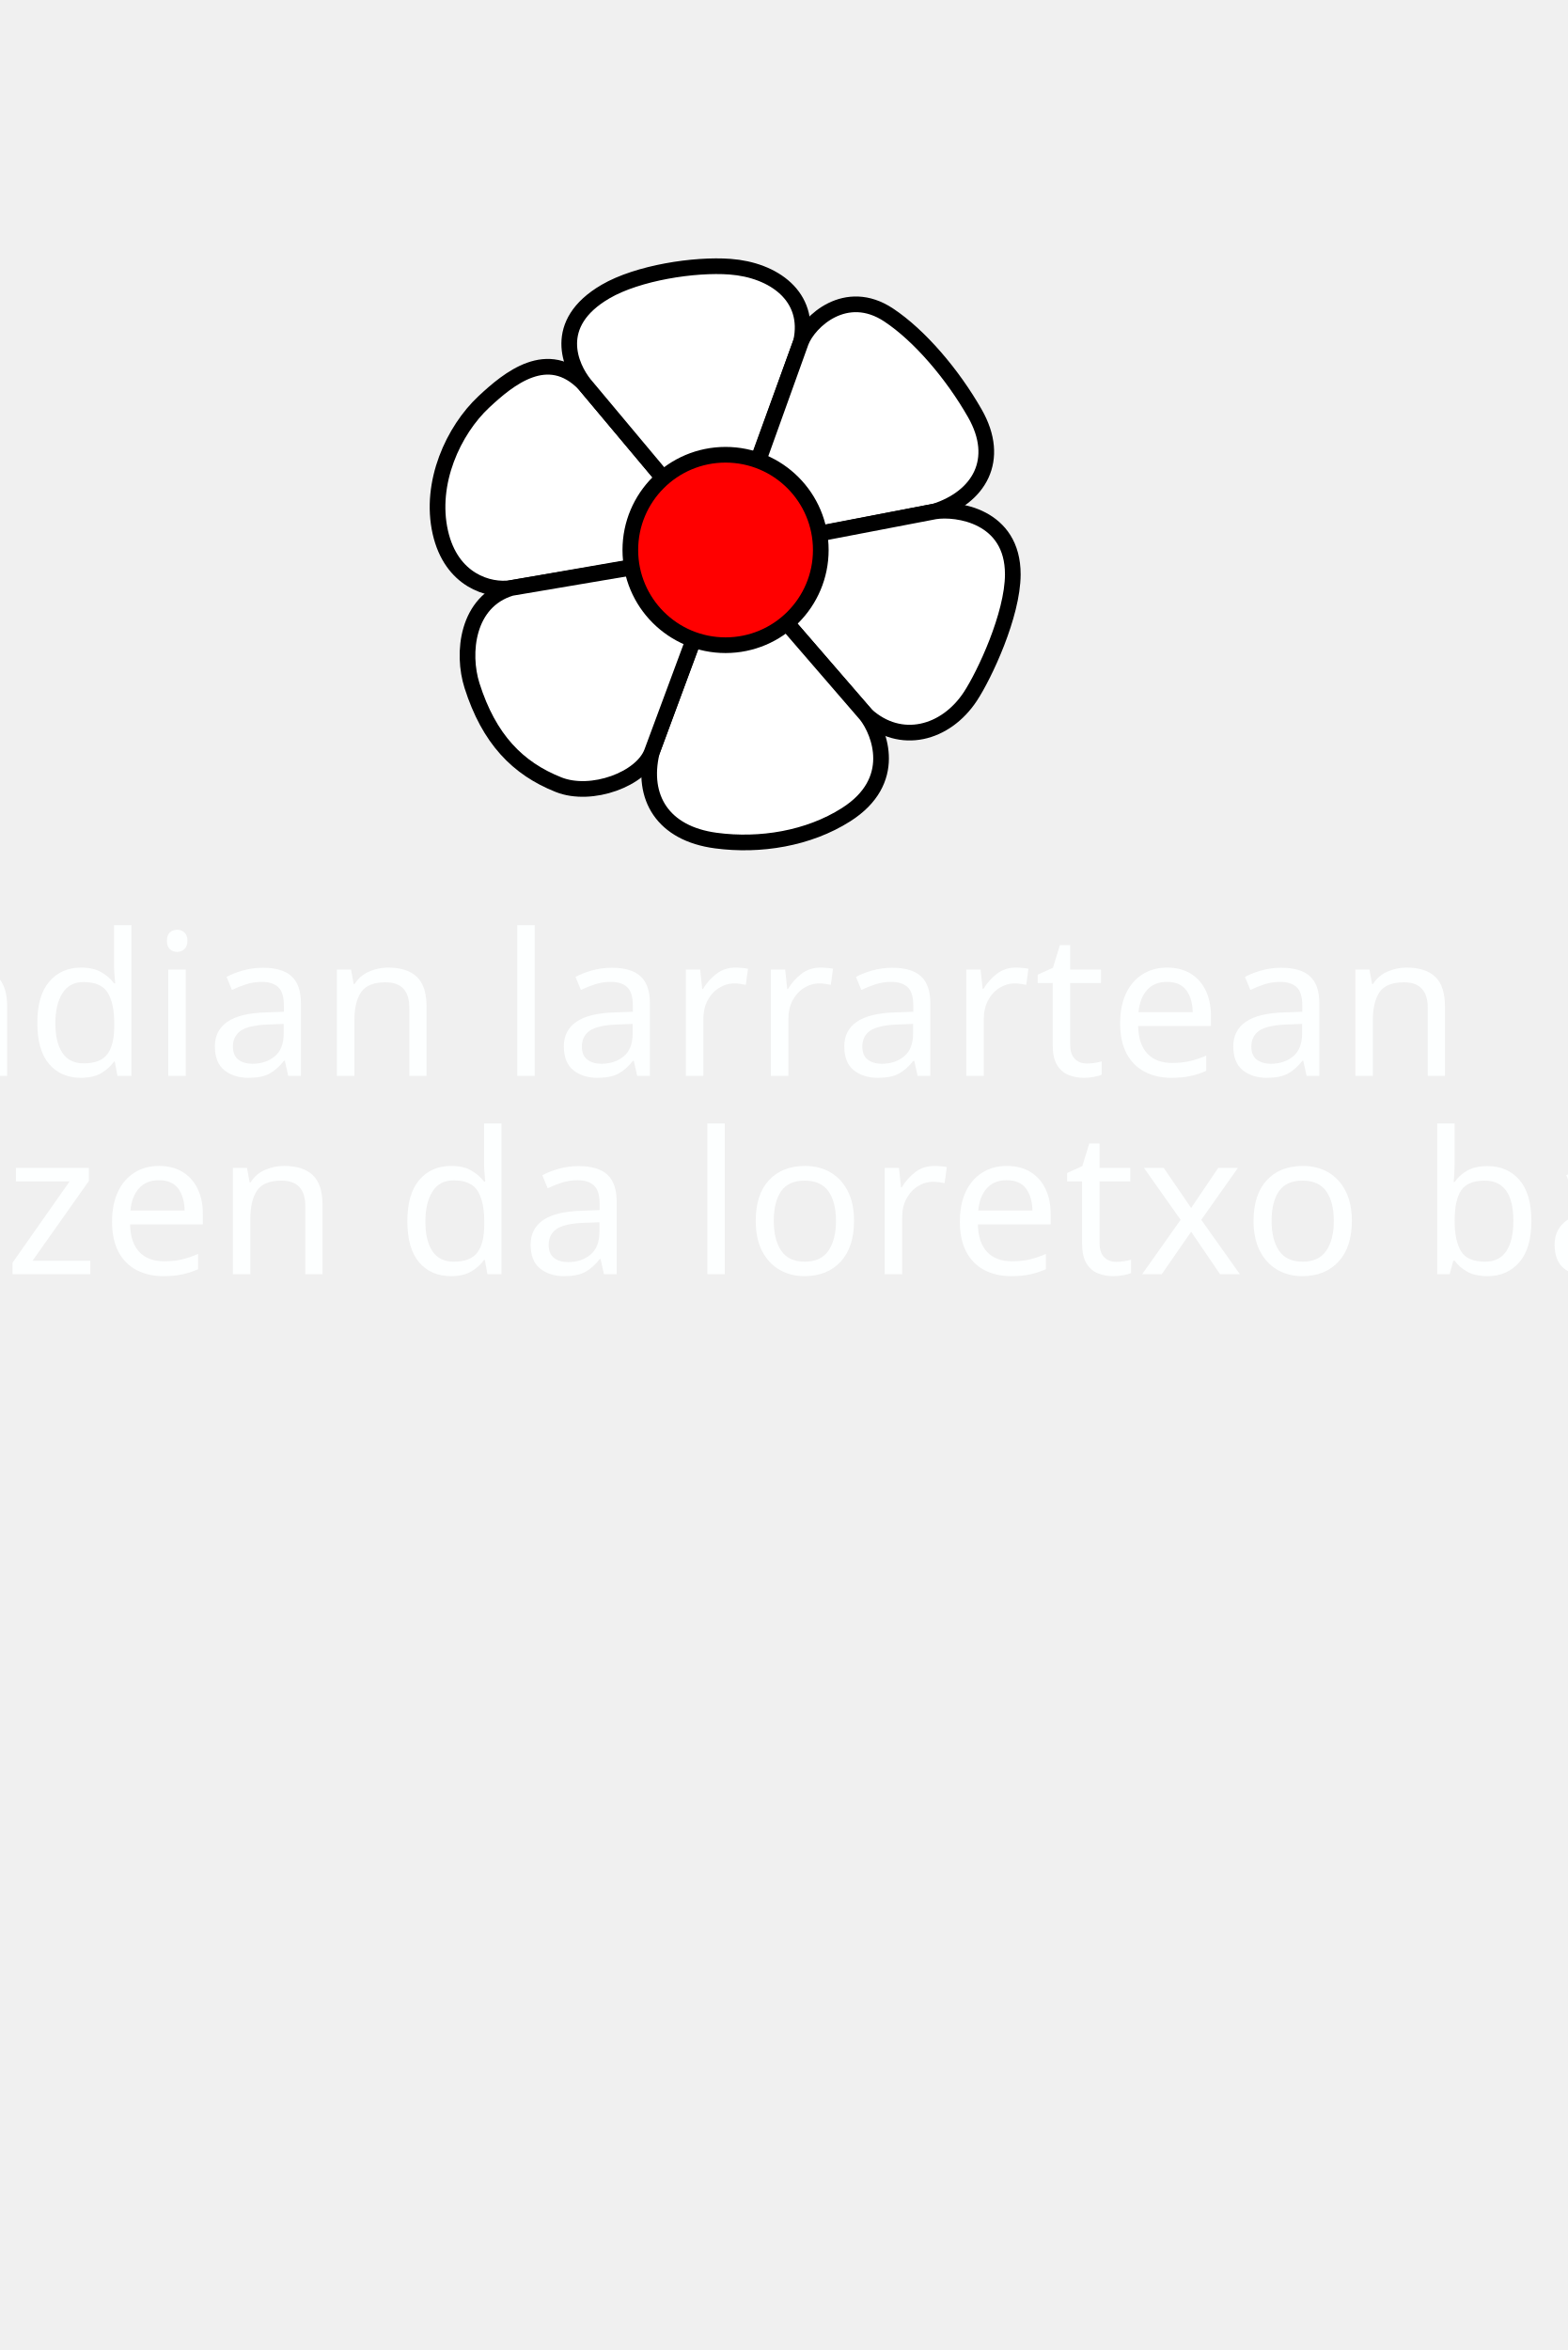
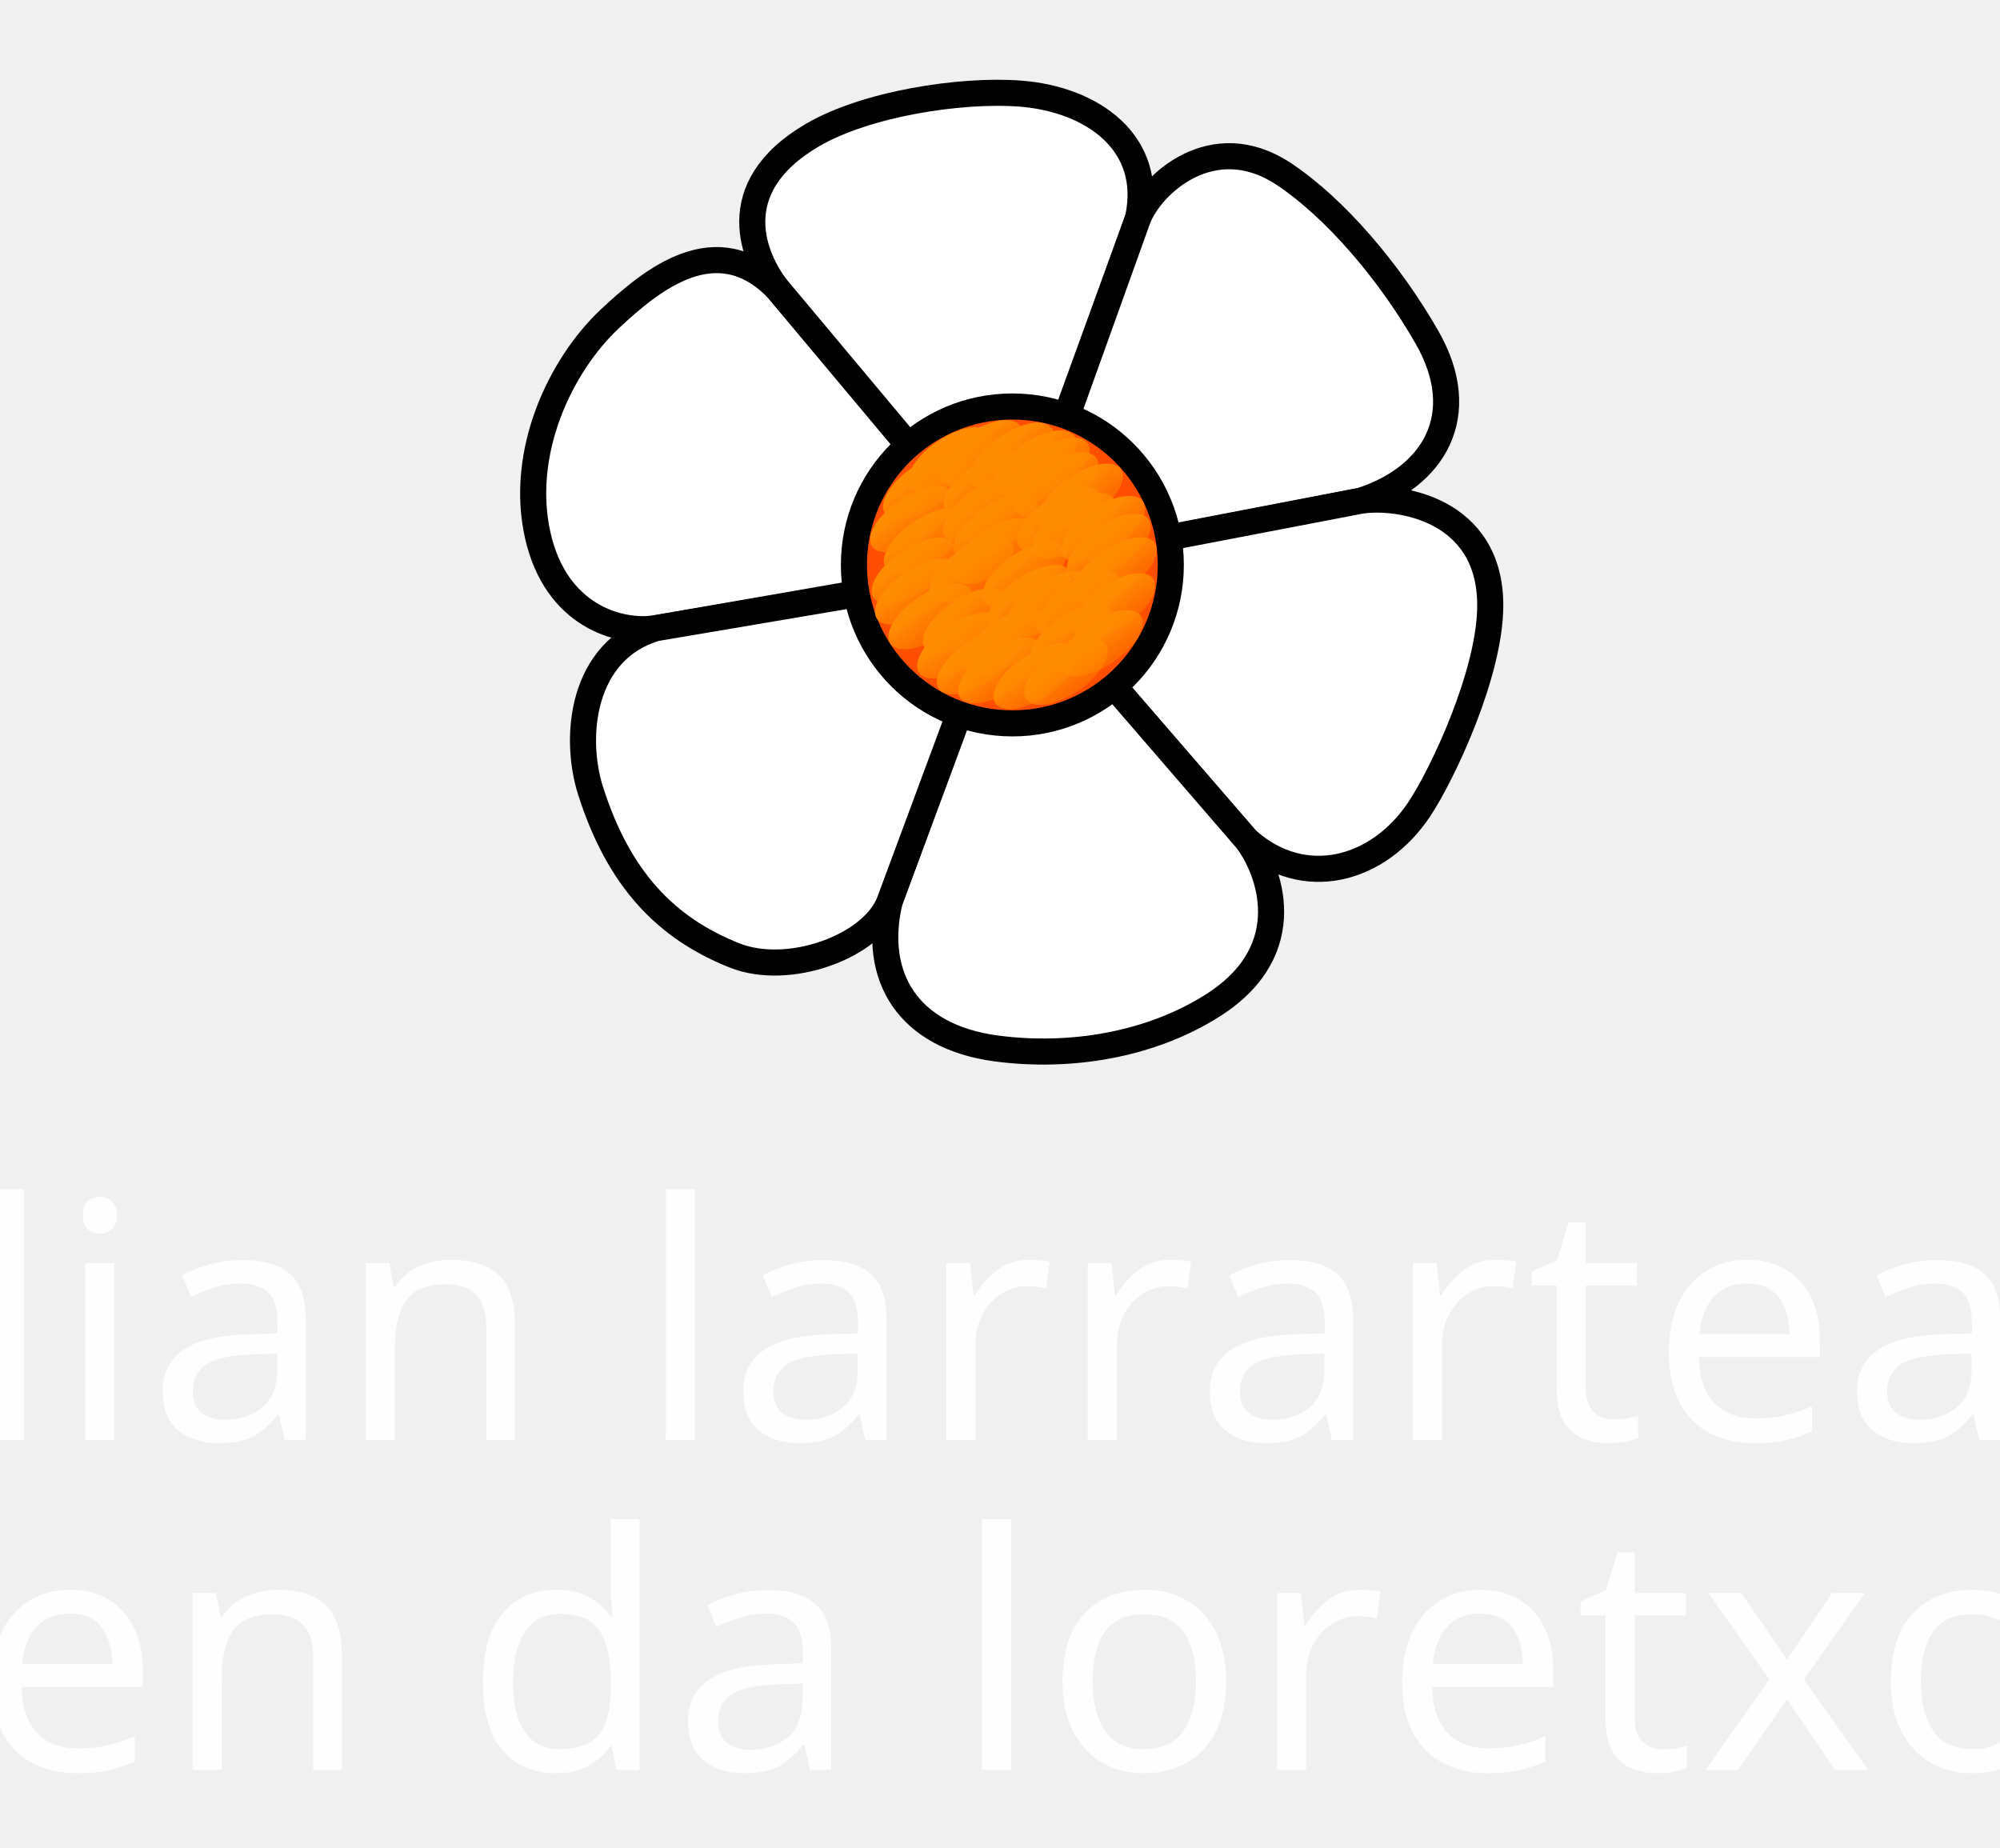
- <svg xmlns="http://www.w3.org/2000/svg" width="1134" height="1700" viewBox="0 0 300.037 449.792" version="1.1" id="svg8">
-   <defs id="defs2" />
-   <g id="layer1" transform="translate(-24.98267,247.3207)">
+ <svg xmlns="http://www.w3.org/2000/svg" xmlns:xlink="http://www.w3.org/1999/xlink" width="869.551" height="803.197" viewBox="0 0 230.069 212.513" version="1.1" id="svg8">
+   <defs id="defs2">
+     <linearGradient id="linearGradient834">
+       <stop style="stop-color:#ff8c00;stop-opacity:1;" offset="0" id="stop830" />
+       <stop style="stop-color:#ff8c00;stop-opacity:0;" offset="1" id="stop832" />
+     </linearGradient>
+     <linearGradient xlink:href="#linearGradient834" id="linearGradient836" x1="163.975" y1="-141.744" x2="163.395" y2="-151.991" gradientUnits="userSpaceOnUse" gradientTransform="matrix(0.6591784,0,0,0.6591784,-317.9701,130.7723)" />
+     <linearGradient xlink:href="#linearGradient834" id="linearGradient840" gradientUnits="userSpaceOnUse" gradientTransform="matrix(0.6591784,0,0,0.6591784,-325.4271,133.9309)" x1="163.975" y1="-141.744" x2="163.395" y2="-151.991" />
+     <linearGradient xlink:href="#linearGradient834" id="linearGradient844" gradientUnits="userSpaceOnUse" gradientTransform="matrix(0.6591784,0,0,0.6591784,-331.5955,130.3348)" x1="163.975" y1="-141.744" x2="163.395" y2="-151.991" />
+     <linearGradient xlink:href="#linearGradient834" id="linearGradient848" gradientUnits="userSpaceOnUse" gradientTransform="matrix(0.6591784,0,0,0.6591784,-314.7894,125.7963)" x1="163.975" y1="-141.744" x2="163.395" y2="-151.991" />
+     <linearGradient xlink:href="#linearGradient834" id="linearGradient852" gradientUnits="userSpaceOnUse" gradientTransform="matrix(0.6591784,0,0,0.6591784,-325.5696,126.9807)" x1="163.975" y1="-141.744" x2="163.395" y2="-151.991" />
+     <linearGradient xlink:href="#linearGradient834" id="linearGradient856" gradientUnits="userSpaceOnUse" gradientTransform="matrix(0.6591784,0,0,0.6591784,-333.9173,124.6034)" x1="163.975" y1="-141.744" x2="163.395" y2="-151.991" />
+     <linearGradient xlink:href="#linearGradient834" id="linearGradient860" gradientUnits="userSpaceOnUse" gradientTransform="matrix(0.6591784,0,0,0.6591784,-313.4112,120.3596)" x1="163.975" y1="-141.744" x2="163.395" y2="-151.991" />
+     <linearGradient xlink:href="#linearGradient834" id="linearGradient864" gradientUnits="userSpaceOnUse" gradientTransform="matrix(0.6591784,0,0,0.6591784,-323.713,122.4223)" x1="163.975" y1="-141.744" x2="163.395" y2="-151.991" />
+     <linearGradient xlink:href="#linearGradient834" id="linearGradient868" gradientUnits="userSpaceOnUse" gradientTransform="matrix(0.6591784,0,0,0.6591784,-332.9436,119.6088)" x1="163.975" y1="-141.744" x2="163.395" y2="-151.991" />
+     <linearGradient xlink:href="#linearGradient834" id="linearGradient872" gradientUnits="userSpaceOnUse" gradientTransform="matrix(0.6591784,0,0,0.6591784,-331.4719,109.4494)" x1="163.975" y1="-141.744" x2="163.395" y2="-151.991" />
+     <linearGradient xlink:href="#linearGradient834" id="linearGradient876" gradientUnits="userSpaceOnUse" gradientTransform="matrix(0.6591784,0,0,0.6591784,-322.7109,106.2845)" x1="163.975" y1="-141.744" x2="163.395" y2="-151.991" />
+     <linearGradient xlink:href="#linearGradient834" id="linearGradient880" gradientUnits="userSpaceOnUse" gradientTransform="matrix(0.6591784,0,0,0.6591784,-316.513,110.6959)" x1="163.975" y1="-141.744" x2="163.395" y2="-151.991" />
+     <linearGradient xlink:href="#linearGradient834" id="linearGradient884" gradientUnits="userSpaceOnUse" gradientTransform="matrix(0.6591784,0,0,0.6591784,-334.9069,115.3807)" x1="163.975" y1="-141.744" x2="163.395" y2="-151.991" />
+     <linearGradient xlink:href="#linearGradient834" id="linearGradient888" gradientUnits="userSpaceOnUse" gradientTransform="matrix(0.6591784,0,0,0.6591784,-324.0711,115.6649)" x1="163.975" y1="-141.744" x2="163.395" y2="-151.991" />
+     <linearGradient xlink:href="#linearGradient834" id="linearGradient892" gradientUnits="userSpaceOnUse" gradientTransform="matrix(0.6591784,0,0,0.6591784,-314.2469,115.7208)" x1="163.975" y1="-141.744" x2="163.395" y2="-151.991" />
+     <linearGradient xlink:href="#linearGradient834" id="linearGradient896" gradientUnits="userSpaceOnUse" gradientTransform="matrix(0.6591784,0,0,0.6591784,-325.3869,113.8881)" x1="163.975" y1="-141.744" x2="163.395" y2="-151.991" />
+     <linearGradient xlink:href="#linearGradient834" id="linearGradient900" gradientUnits="userSpaceOnUse" gradientTransform="matrix(0.6591784,0,0,0.6591784,-331.9341,121.2203)" x1="163.975" y1="-141.744" x2="163.395" y2="-151.991" />
+     <linearGradient xlink:href="#linearGradient834" id="linearGradient904" gradientUnits="userSpaceOnUse" gradientTransform="matrix(0.6591784,0,0,0.6591784,-320.3543,122.1492)" x1="163.975" y1="-141.744" x2="163.395" y2="-151.991" />
+     <linearGradient xlink:href="#linearGradient834" id="linearGradient908" gradientUnits="userSpaceOnUse" gradientTransform="matrix(0.6591784,0,0,0.6591784,-327.2293,129.3602)" x1="163.975" y1="-141.744" x2="163.395" y2="-151.991" />
+     <linearGradient xlink:href="#linearGradient834" id="linearGradient912" gradientUnits="userSpaceOnUse" gradientTransform="matrix(0.6591784,0,0,0.6591784,-325.4756,109.2087)" x1="163.975" y1="-141.744" x2="163.395" y2="-151.991" />
+     <linearGradient xlink:href="#linearGradient834" id="linearGradient916" gradientUnits="userSpaceOnUse" gradientTransform="matrix(0.6591784,0,0,0.6591784,-316.3782,117.68)" x1="163.975" y1="-141.744" x2="163.395" y2="-151.991" />
+     <linearGradient xlink:href="#linearGradient834" id="linearGradient920" gradientUnits="userSpaceOnUse" gradientTransform="matrix(0.6591784,0,0,0.6591784,-333.9552,112.7578)" x1="163.975" y1="-141.744" x2="163.395" y2="-151.991" />
+     <linearGradient xlink:href="#linearGradient834" id="linearGradient924" gradientUnits="userSpaceOnUse" gradientTransform="matrix(0.6591784,0,0,0.6591784,-335.5158,121.956)" x1="163.975" y1="-141.744" x2="163.395" y2="-151.991" />
+     <linearGradient xlink:href="#linearGradient834" id="linearGradient928" gradientUnits="userSpaceOnUse" gradientTransform="matrix(0.6591784,0,0,0.6591784,-333.2573,128.1173)" x1="163.975" y1="-141.744" x2="163.395" y2="-151.991" />
+     <linearGradient xlink:href="#linearGradient834" id="linearGradient932" gradientUnits="userSpaceOnUse" gradientTransform="matrix(0.6591784,0,0,0.6591784,-319.5124,107.8414)" x1="163.975" y1="-141.744" x2="163.395" y2="-151.991" />
+     <linearGradient xlink:href="#linearGradient834" id="linearGradient936" gradientUnits="userSpaceOnUse" gradientTransform="matrix(0.6591784,0,0,0.6591784,-317.879,127.8427)" x1="163.975" y1="-141.744" x2="163.395" y2="-151.991" />
+     <linearGradient xlink:href="#linearGradient834" id="linearGradient940" gradientUnits="userSpaceOnUse" gradientTransform="matrix(0.6591784,0,0,0.6591784,-325.042,118.2132)" x1="163.975" y1="-141.744" x2="163.395" y2="-151.991" />
+     <linearGradient xlink:href="#linearGradient834" id="linearGradient944" gradientUnits="userSpaceOnUse" gradientTransform="matrix(0.6591784,0,0,0.6591784,-325.4366,124.6314)" x1="163.975" y1="-141.744" x2="163.395" y2="-151.991" />
+     <linearGradient xlink:href="#linearGradient834" id="linearGradient948" gradientUnits="userSpaceOnUse" gradientTransform="matrix(0.6591784,0,0,0.6591784,-327.8929,106.7367)" x1="163.975" y1="-141.744" x2="163.395" y2="-151.991" />
+     <linearGradient xlink:href="#linearGradient834" id="linearGradient952" gradientUnits="userSpaceOnUse" gradientTransform="matrix(0.6591784,0,0,0.6591784,-318.9594,113.0432)" x1="163.975" y1="-141.744" x2="163.395" y2="-151.991" />
+     <linearGradient xlink:href="#linearGradient834" id="linearGradient956" gradientUnits="userSpaceOnUse" gradientTransform="matrix(0.6591784,0,0,0.6591784,-335.5122,117.4423)" x1="163.975" y1="-141.744" x2="163.395" y2="-151.991" />
+     <linearGradient xlink:href="#linearGradient834" id="linearGradient960" gradientUnits="userSpaceOnUse" gradientTransform="matrix(0.6591784,0,0,0.6591784,-313.7408,123.5868)" x1="163.975" y1="-141.744" x2="163.395" y2="-151.991" />
+     <linearGradient xlink:href="#linearGradient834" id="linearGradient964" gradientUnits="userSpaceOnUse" gradientTransform="matrix(0.6591784,0,0,0.6591784,-321.3464,133.07)" x1="163.975" y1="-141.744" x2="163.395" y2="-151.991" />
+     <linearGradient xlink:href="#linearGradient834" id="linearGradient968" gradientUnits="userSpaceOnUse" gradientTransform="matrix(0.6591784,0,0,0.6591784,-334.0392,126.5569)" x1="163.975" y1="-141.744" x2="163.395" y2="-151.991" />
+     <linearGradient xlink:href="#linearGradient834" id="linearGradient972" gradientUnits="userSpaceOnUse" gradientTransform="matrix(0.6591784,0,0,0.6591784,-315.079,112.9221)" x1="163.975" y1="-141.744" x2="163.395" y2="-151.991" />
+     <linearGradient xlink:href="#linearGradient834" id="linearGradient976" gradientUnits="userSpaceOnUse" gradientTransform="matrix(0.6591784,0,0,0.6591784,-328.3266,111.8804)" x1="163.975" y1="-141.744" x2="163.395" y2="-151.991" />
+     <linearGradient xlink:href="#linearGradient834" id="linearGradient980" gradientUnits="userSpaceOnUse" gradientTransform="matrix(0.6591784,0,0,0.6591784,-328.747,132.6345)" x1="163.975" y1="-141.744" x2="163.395" y2="-151.991" />
+   </defs>
+   <g id="layer1" transform="translate(-47.39174,207.0407)">
    <rect style="opacity:1;fill:#800000;fill-opacity:0;stroke:none;stroke-width:3.054;stroke-linecap:round;stroke-linejoin:round;stroke-miterlimit:4;stroke-dasharray:none;stroke-dashoffset:0;stroke-opacity:1" id="rect516" width="230.069" height="212.513" x="47.392" y="-207.041" />
-     <g id="g896" transform="translate(-6.35)">
-       <path style="fill:#ffffff;fill-opacity:1;stroke:#010000;stroke-width:3;stroke-linecap:round;stroke-linejoin:round;stroke-miterlimit:4;stroke-dasharray:none;stroke-opacity:1" d="m 170.02,-141.888 -26.818,-31.897 c -7.008,-7.263 -14.52,-1.052 -19.258,3.376 -5.827,5.446 -10.48,15.487 -8.338,24.971 2.091,9.254 9.371,11.306 13.546,10.665 z" id="path844" />
-       <path id="path858" d="m 170.034,-141.721 14.603,-40.16 c 1.915,-8.679 -5.208,-13.775 -13.588,-14.396 -6.811,-0.505 -17.643,1.161 -23.818,4.76 -10.523,6.132 -6.676,14.44 -4.029,17.732 z" style="fill:#ffffff;fill-opacity:1;stroke:#000000;stroke-width:3;stroke-linecap:round;stroke-linejoin:round;stroke-miterlimit:4;stroke-dasharray:none;stroke-opacity:1" />
-       <g transform="rotate(119.6743,168.7112,-140.952)" id="g868">
-         <path style="fill:#ffffff;fill-opacity:1;stroke:#000000;stroke-width:3;stroke-linecap:round;stroke-linejoin:round;stroke-miterlimit:4;stroke-dasharray:none;stroke-opacity:1" d="m 167.374,-141.888 -26.601,-30.964 c -6.551,-6.006 -14.882,-6.165 -20.095,2.636 -4.417,7.458 -7.72,16.604 -8.193,23.67 -0.653,9.761 8.606,12.66 12.781,12.019 z" id="path864" />
-         <path id="path866" d="m 167.388,-141.721 13.738,-38.995 c 1.915,-8.679 -4.424,-15.007 -12.914,-15.566 -4.911,-0.323 -17.585,0.674 -24.334,4.496 -9.8,5.549 -5.753,15.642 -3.107,18.934 z" style="fill:#ffffff;fill-opacity:1;stroke:#000000;stroke-width:3;stroke-linecap:round;stroke-linejoin:round;stroke-miterlimit:4;stroke-dasharray:none;stroke-opacity:1" />
-       </g>
-       <path style="fill:#ffffff;fill-opacity:1;stroke:#000000;stroke-width:3;stroke-linecap:round;stroke-linejoin:round;stroke-miterlimit:4;stroke-dasharray:none;stroke-opacity:1" d="m 170.186,-141.65 -14.1,38.287 c -2.044,8.649 2.071,15.579 12.269,16.931 8.478,1.124 17.714,-0.387 24.905,-4.954 10.13,-6.434 6.451,-15.761 3.854,-19.092 z" id="path870" />
-       <path id="path872" d="m 170.325,-141.744 -41.173,6.971 c -8.51,2.564 -9.443,12.503 -7.479,18.684 3.248,10.22 8.717,15.843 16.576,18.96 6.274,2.489 15.912,-1.06 17.837,-6.234 z" style="fill:#ffffff;fill-opacity:1;stroke:#000000;stroke-width:3;stroke-linecap:round;stroke-linejoin:round;stroke-miterlimit:4;stroke-dasharray:none;stroke-opacity:1" />
-       <circle r="18.226" cy="-142.054" cx="170.198" id="path878" style="opacity:1;fill:#ff0000;fill-opacity:1;stroke:#000000;stroke-width:3;stroke-linecap:round;stroke-linejoin:round;stroke-miterlimit:4;stroke-dasharray:none;stroke-dashoffset:0;stroke-opacity:1;paint-order:normal" />
-     </g>
    <text xml:space="preserve" style="font-style:normal;font-variant:normal;font-weight:normal;font-stretch:normal;font-size:37.96px;line-height:1;font-family:Journal;-inkscape-font-specification:Journal;text-align:center;letter-spacing:0.593px;word-spacing:0px;text-anchor:middle;fill:#fdffff;fill-opacity:1;stroke:none;stroke-width:0.593" x="162.812" y="-41.401" id="text884">
      <tspan id="tspan882" x="163.109" y="-41.401" style="font-style:normal;font-variant:normal;font-weight:normal;font-stretch:normal;font-family:Journal;-inkscape-font-specification:Journal;letter-spacing:0.593px;fill:#fdffff;fill-opacity:1;stroke-width:0.593">Mendian larrartean</tspan>
      <tspan x="163.109" y="-3.441" style="font-style:normal;font-variant:normal;font-weight:normal;font-stretch:normal;font-family:Journal;-inkscape-font-specification:Journal;letter-spacing:0.593px;fill:#fdffff;fill-opacity:1;stroke-width:0.593" id="tspan886">aurkitzen da loretxo bat</tspan>
    </text>
+     <g id="g970">
+       <g id="g921">
+         <path id="path844" d="m 163.67,-141.888 -26.818,-31.897 c -7.008,-7.263 -14.52,-1.052 -19.258,3.376 -5.827,5.446 -10.48,15.487 -8.338,24.971 2.091,9.254 9.371,11.306 13.546,10.665 z" style="fill:#ffffff;fill-opacity:1;stroke:#010000;stroke-width:3;stroke-linecap:round;stroke-linejoin:round;stroke-miterlimit:4;stroke-dasharray:none;stroke-opacity:1" />
+         <path style="fill:#ffffff;fill-opacity:1;stroke:#000000;stroke-width:3;stroke-linecap:round;stroke-linejoin:round;stroke-miterlimit:4;stroke-dasharray:none;stroke-opacity:1" d="m 163.684,-141.721 14.603,-40.16 c 1.915,-8.679 -5.208,-13.775 -13.588,-14.396 -6.811,-0.505 -17.643,1.161 -23.818,4.76 -10.523,6.132 -6.676,14.44 -4.029,17.732 z" id="path858" />
+         <g id="g868" transform="rotate(119.6743,165.5362,-142.7971)">
+           <path id="path864" d="m 167.374,-141.888 -26.601,-30.964 c -6.551,-6.006 -14.882,-6.165 -20.095,2.636 -4.417,7.458 -7.72,16.604 -8.193,23.67 -0.653,9.761 8.606,12.66 12.781,12.019 z" style="fill:#ffffff;fill-opacity:1;stroke:#000000;stroke-width:3;stroke-linecap:round;stroke-linejoin:round;stroke-miterlimit:4;stroke-dasharray:none;stroke-opacity:1" />
+           <path style="fill:#ffffff;fill-opacity:1;stroke:#000000;stroke-width:3;stroke-linecap:round;stroke-linejoin:round;stroke-miterlimit:4;stroke-dasharray:none;stroke-opacity:1" d="m 167.388,-141.721 13.738,-38.995 c 1.915,-8.679 -4.424,-15.007 -12.914,-15.566 -4.911,-0.323 -17.585,0.674 -24.334,4.496 -9.8,5.549 -5.753,15.642 -3.107,18.934 z" id="path866" />
+         </g>
+         <path id="path870" d="m 163.836,-141.65 -14.1,38.287 c -2.044,8.649 2.071,15.579 12.269,16.931 8.478,1.124 17.714,-0.387 24.905,-4.954 10.13,-6.434 6.451,-15.761 3.854,-19.092 z" style="fill:#ffffff;fill-opacity:1;stroke:#000000;stroke-width:3;stroke-linecap:round;stroke-linejoin:round;stroke-miterlimit:4;stroke-dasharray:none;stroke-opacity:1" />
+         <path style="fill:#ffffff;fill-opacity:1;stroke:#000000;stroke-width:3;stroke-linecap:round;stroke-linejoin:round;stroke-miterlimit:4;stroke-dasharray:none;stroke-opacity:1" d="m 163.975,-141.744 -41.173,6.971 c -8.51,2.564 -9.443,12.503 -7.479,18.684 3.248,10.22 8.717,15.843 16.576,18.96 6.274,2.489 15.912,-1.06 17.837,-6.234 z" id="path872" />
+         <circle style="opacity:1;fill:#ff4e00;fill-opacity:1;stroke:#000000;stroke-width:3;stroke-linecap:round;stroke-linejoin:round;stroke-miterlimit:4;stroke-dasharray:none;stroke-dashoffset:0;stroke-opacity:1;paint-order:normal" id="path878" cx="163.848" cy="-142.054" r="18.226" />
+       </g>
+       <g id="g1019">
+         <ellipse style="opacity:1;fill:url(#linearGradient836);fill-opacity:1;stroke:none;stroke-width:0.659;stroke-linecap:round;stroke-linejoin:round;stroke-miterlimit:4;stroke-dasharray:none;stroke-dashoffset:0;stroke-opacity:1;paint-order:normal" id="path828" cx="-208.842" cy="35.753" rx="5.557" ry="2.585" transform="rotate(145.6686)" />
+         <ellipse transform="rotate(145.6686)" ry="2.585" rx="5.557" cy="38.911" cx="-216.299" id="ellipse838" style="opacity:1;fill:url(#linearGradient840);fill-opacity:1;stroke:none;stroke-width:0.659;stroke-linecap:round;stroke-linejoin:round;stroke-miterlimit:4;stroke-dasharray:none;stroke-dashoffset:0;stroke-opacity:1;paint-order:normal" />
+         <ellipse style="opacity:1;fill:url(#linearGradient844);fill-opacity:1;stroke:none;stroke-width:0.659;stroke-linecap:round;stroke-linejoin:round;stroke-miterlimit:4;stroke-dasharray:none;stroke-dashoffset:0;stroke-opacity:1;paint-order:normal" id="ellipse842" cx="-222.467" cy="35.315" rx="5.557" ry="2.585" transform="rotate(145.6686)" />
+         <ellipse transform="rotate(145.6686)" ry="2.585" rx="5.557" cy="30.777" cx="-205.661" id="ellipse846" style="opacity:1;fill:url(#linearGradient848);fill-opacity:1;stroke:none;stroke-width:0.659;stroke-linecap:round;stroke-linejoin:round;stroke-miterlimit:4;stroke-dasharray:none;stroke-dashoffset:0;stroke-opacity:1;paint-order:normal" />
+         <ellipse style="opacity:1;fill:url(#linearGradient852);fill-opacity:1;stroke:none;stroke-width:0.659;stroke-linecap:round;stroke-linejoin:round;stroke-miterlimit:4;stroke-dasharray:none;stroke-dashoffset:0;stroke-opacity:1;paint-order:normal" id="ellipse850" cx="-216.441" cy="31.961" rx="5.557" ry="2.585" transform="rotate(145.6686)" />
+         <ellipse transform="rotate(145.6686)" ry="2.585" rx="5.557" cy="29.584" cx="-224.789" id="ellipse854" style="opacity:1;fill:url(#linearGradient856);fill-opacity:1;stroke:none;stroke-width:0.659;stroke-linecap:round;stroke-linejoin:round;stroke-miterlimit:4;stroke-dasharray:none;stroke-dashoffset:0;stroke-opacity:1;paint-order:normal" />
+         <ellipse style="opacity:1;fill:url(#linearGradient860);fill-opacity:1;stroke:none;stroke-width:0.659;stroke-linecap:round;stroke-linejoin:round;stroke-miterlimit:4;stroke-dasharray:none;stroke-dashoffset:0;stroke-opacity:1;paint-order:normal" id="ellipse858" cx="-204.283" cy="25.34" rx="5.557" ry="2.585" transform="rotate(145.6686)" />
+         <ellipse transform="rotate(145.6686)" ry="2.585" rx="5.557" cy="27.403" cx="-214.585" id="ellipse862" style="opacity:1;fill:url(#linearGradient864);fill-opacity:1;stroke:none;stroke-width:0.659;stroke-linecap:round;stroke-linejoin:round;stroke-miterlimit:4;stroke-dasharray:none;stroke-dashoffset:0;stroke-opacity:1;paint-order:normal" />
+         <ellipse style="opacity:1;fill:url(#linearGradient868);fill-opacity:1;stroke:none;stroke-width:0.659;stroke-linecap:round;stroke-linejoin:round;stroke-miterlimit:4;stroke-dasharray:none;stroke-dashoffset:0;stroke-opacity:1;paint-order:normal" id="ellipse866" cx="-223.816" cy="24.589" rx="5.557" ry="2.585" transform="rotate(145.6686)" />
+         <ellipse transform="rotate(145.6686)" ry="2.585" rx="5.557" cy="14.43" cx="-222.344" id="ellipse870" style="opacity:1;fill:url(#linearGradient872);fill-opacity:1;stroke:none;stroke-width:0.659;stroke-linecap:round;stroke-linejoin:round;stroke-miterlimit:4;stroke-dasharray:none;stroke-dashoffset:0;stroke-opacity:1;paint-order:normal" />
+         <ellipse style="opacity:1;fill:url(#linearGradient876);fill-opacity:1;stroke:none;stroke-width:0.659;stroke-linecap:round;stroke-linejoin:round;stroke-miterlimit:4;stroke-dasharray:none;stroke-dashoffset:0;stroke-opacity:1;paint-order:normal" id="ellipse874" cx="-213.583" cy="11.265" rx="5.557" ry="2.585" transform="rotate(145.6686)" />
+         <ellipse transform="rotate(145.6686)" ry="2.585" rx="5.557" cy="15.676" cx="-207.385" id="ellipse878" style="opacity:1;fill:url(#linearGradient880);fill-opacity:1;stroke:none;stroke-width:0.659;stroke-linecap:round;stroke-linejoin:round;stroke-miterlimit:4;stroke-dasharray:none;stroke-dashoffset:0;stroke-opacity:1;paint-order:normal" />
+         <ellipse style="opacity:1;fill:url(#linearGradient884);fill-opacity:1;stroke:none;stroke-width:0.659;stroke-linecap:round;stroke-linejoin:round;stroke-miterlimit:4;stroke-dasharray:none;stroke-dashoffset:0;stroke-opacity:1;paint-order:normal" id="ellipse882" cx="-225.779" cy="20.361" rx="5.557" ry="2.585" transform="rotate(145.6686)" />
+         <ellipse transform="rotate(145.6686)" ry="2.585" rx="5.557" cy="20.645" cx="-214.943" id="ellipse886" style="opacity:1;fill:url(#linearGradient888);fill-opacity:1;stroke:none;stroke-width:0.659;stroke-linecap:round;stroke-linejoin:round;stroke-miterlimit:4;stroke-dasharray:none;stroke-dashoffset:0;stroke-opacity:1;paint-order:normal" />
+         <ellipse style="opacity:1;fill:url(#linearGradient892);fill-opacity:1;stroke:none;stroke-width:0.659;stroke-linecap:round;stroke-linejoin:round;stroke-miterlimit:4;stroke-dasharray:none;stroke-dashoffset:0;stroke-opacity:1;paint-order:normal" id="ellipse890" cx="-205.119" cy="20.701" rx="5.557" ry="2.585" transform="rotate(145.6686)" />
+         <ellipse style="opacity:1;fill:url(#linearGradient896);fill-opacity:1;stroke:none;stroke-width:0.659;stroke-linecap:round;stroke-linejoin:round;stroke-miterlimit:4;stroke-dasharray:none;stroke-dashoffset:0;stroke-opacity:1;paint-order:normal" id="ellipse894" cx="-216.259" cy="18.869" rx="5.557" ry="2.585" transform="rotate(145.6686)" />
+         <ellipse transform="rotate(145.6686)" ry="2.585" rx="5.557" cy="26.201" cx="-222.806" id="ellipse898" style="opacity:1;fill:url(#linearGradient900);fill-opacity:1;stroke:none;stroke-width:0.659;stroke-linecap:round;stroke-linejoin:round;stroke-miterlimit:4;stroke-dasharray:none;stroke-dashoffset:0;stroke-opacity:1;paint-order:normal" />
+         <ellipse style="opacity:1;fill:url(#linearGradient904);fill-opacity:1;stroke:none;stroke-width:0.659;stroke-linecap:round;stroke-linejoin:round;stroke-miterlimit:4;stroke-dasharray:none;stroke-dashoffset:0;stroke-opacity:1;paint-order:normal" id="ellipse902" cx="-211.226" cy="27.13" rx="5.557" ry="2.585" transform="rotate(145.6686)" />
+         <ellipse transform="rotate(145.6686)" ry="2.585" rx="5.557" cy="34.341" cx="-218.101" id="ellipse906" style="opacity:1;fill:url(#linearGradient908);fill-opacity:1;stroke:none;stroke-width:0.659;stroke-linecap:round;stroke-linejoin:round;stroke-miterlimit:4;stroke-dasharray:none;stroke-dashoffset:0;stroke-opacity:1;paint-order:normal" />
+         <ellipse style="opacity:1;fill:url(#linearGradient912);fill-opacity:1;stroke:none;stroke-width:0.659;stroke-linecap:round;stroke-linejoin:round;stroke-miterlimit:4;stroke-dasharray:none;stroke-dashoffset:0;stroke-opacity:1;paint-order:normal" id="ellipse910" cx="-216.348" cy="14.189" rx="5.557" ry="2.585" transform="rotate(145.6686)" />
+         <ellipse transform="rotate(145.6686)" ry="2.585" rx="5.557" cy="22.66" cx="-207.25" id="ellipse914" style="opacity:1;fill:url(#linearGradient916);fill-opacity:1;stroke:none;stroke-width:0.659;stroke-linecap:round;stroke-linejoin:round;stroke-miterlimit:4;stroke-dasharray:none;stroke-dashoffset:0;stroke-opacity:1;paint-order:normal" />
+         <ellipse style="opacity:1;fill:url(#linearGradient920);fill-opacity:1;stroke:none;stroke-width:0.659;stroke-linecap:round;stroke-linejoin:round;stroke-miterlimit:4;stroke-dasharray:none;stroke-dashoffset:0;stroke-opacity:1;paint-order:normal" id="ellipse918" cx="-224.827" cy="17.738" rx="5.557" ry="2.585" transform="rotate(145.6686)" />
+         <ellipse transform="rotate(145.6686)" ry="2.585" rx="5.557" cy="26.937" cx="-226.388" id="ellipse922" style="opacity:1;fill:url(#linearGradient924);fill-opacity:1;stroke:none;stroke-width:0.659;stroke-linecap:round;stroke-linejoin:round;stroke-miterlimit:4;stroke-dasharray:none;stroke-dashoffset:0;stroke-opacity:1;paint-order:normal" />
+         <ellipse style="opacity:1;fill:url(#linearGradient928);fill-opacity:1;stroke:none;stroke-width:0.659;stroke-linecap:round;stroke-linejoin:round;stroke-miterlimit:4;stroke-dasharray:none;stroke-dashoffset:0;stroke-opacity:1;paint-order:normal" id="ellipse926" cx="-224.129" cy="33.098" rx="5.557" ry="2.585" transform="rotate(145.6686)" />
+         <ellipse transform="rotate(145.6686)" ry="2.585" rx="5.557" cy="12.822" cx="-210.384" id="ellipse930" style="opacity:1;fill:url(#linearGradient932);fill-opacity:1;stroke:none;stroke-width:0.659;stroke-linecap:round;stroke-linejoin:round;stroke-miterlimit:4;stroke-dasharray:none;stroke-dashoffset:0;stroke-opacity:1;paint-order:normal" />
+         <ellipse style="opacity:1;fill:url(#linearGradient936);fill-opacity:1;stroke:none;stroke-width:0.659;stroke-linecap:round;stroke-linejoin:round;stroke-miterlimit:4;stroke-dasharray:none;stroke-dashoffset:0;stroke-opacity:1;paint-order:normal" id="ellipse934" cx="-208.751" cy="32.823" rx="5.557" ry="2.585" transform="rotate(145.6686)" />
+         <ellipse transform="rotate(145.6686)" ry="2.585" rx="5.557" cy="23.194" cx="-215.914" id="ellipse938" style="opacity:1;fill:url(#linearGradient940);fill-opacity:1;stroke:none;stroke-width:0.659;stroke-linecap:round;stroke-linejoin:round;stroke-miterlimit:4;stroke-dasharray:none;stroke-dashoffset:0;stroke-opacity:1;paint-order:normal" />
+         <ellipse style="opacity:1;fill:url(#linearGradient944);fill-opacity:1;stroke:none;stroke-width:0.659;stroke-linecap:round;stroke-linejoin:round;stroke-miterlimit:4;stroke-dasharray:none;stroke-dashoffset:0;stroke-opacity:1;paint-order:normal" id="ellipse942" cx="-216.309" cy="29.612" rx="5.557" ry="2.585" transform="rotate(145.6686)" />
+         <ellipse transform="rotate(145.6686)" ry="2.585" rx="5.557" cy="11.717" cx="-218.765" id="ellipse946" style="opacity:1;fill:url(#linearGradient948);fill-opacity:1;stroke:none;stroke-width:0.659;stroke-linecap:round;stroke-linejoin:round;stroke-miterlimit:4;stroke-dasharray:none;stroke-dashoffset:0;stroke-opacity:1;paint-order:normal" />
+         <ellipse style="opacity:1;fill:url(#linearGradient952);fill-opacity:1;stroke:none;stroke-width:0.659;stroke-linecap:round;stroke-linejoin:round;stroke-miterlimit:4;stroke-dasharray:none;stroke-dashoffset:0;stroke-opacity:1;paint-order:normal" id="ellipse950" cx="-209.831" cy="18.024" rx="5.557" ry="2.585" transform="rotate(145.6686)" />
+         <ellipse transform="rotate(145.6686)" ry="2.585" rx="5.557" cy="22.423" cx="-226.384" id="ellipse954" style="opacity:1;fill:url(#linearGradient956);fill-opacity:1;stroke:none;stroke-width:0.659;stroke-linecap:round;stroke-linejoin:round;stroke-miterlimit:4;stroke-dasharray:none;stroke-dashoffset:0;stroke-opacity:1;paint-order:normal" />
+         <ellipse style="opacity:1;fill:url(#linearGradient960);fill-opacity:1;stroke:none;stroke-width:0.659;stroke-linecap:round;stroke-linejoin:round;stroke-miterlimit:4;stroke-dasharray:none;stroke-dashoffset:0;stroke-opacity:1;paint-order:normal" id="ellipse958" cx="-204.613" cy="28.567" rx="5.557" ry="2.585" transform="rotate(145.6686)" />
+         <ellipse transform="rotate(145.6686)" ry="2.585" rx="5.557" cy="38.051" cx="-212.218" id="ellipse962" style="opacity:1;fill:url(#linearGradient964);fill-opacity:1;stroke:none;stroke-width:0.659;stroke-linecap:round;stroke-linejoin:round;stroke-miterlimit:4;stroke-dasharray:none;stroke-dashoffset:0;stroke-opacity:1;paint-order:normal" />
+         <ellipse style="opacity:1;fill:url(#linearGradient968);fill-opacity:1;stroke:none;stroke-width:0.659;stroke-linecap:round;stroke-linejoin:round;stroke-miterlimit:4;stroke-dasharray:none;stroke-dashoffset:0;stroke-opacity:1;paint-order:normal" id="ellipse966" cx="-224.911" cy="31.537" rx="5.557" ry="2.585" transform="rotate(145.6686)" />
+         <ellipse transform="rotate(145.6686)" ry="2.585" rx="5.557" cy="17.903" cx="-205.951" id="ellipse970" style="opacity:1;fill:url(#linearGradient972);fill-opacity:1;stroke:none;stroke-width:0.659;stroke-linecap:round;stroke-linejoin:round;stroke-miterlimit:4;stroke-dasharray:none;stroke-dashoffset:0;stroke-opacity:1;paint-order:normal" />
+         <ellipse style="opacity:1;fill:url(#linearGradient976);fill-opacity:1;stroke:none;stroke-width:0.659;stroke-linecap:round;stroke-linejoin:round;stroke-miterlimit:4;stroke-dasharray:none;stroke-dashoffset:0;stroke-opacity:1;paint-order:normal" id="ellipse974" cx="-219.199" cy="16.861" rx="5.557" ry="2.585" transform="rotate(145.6686)" />
+         <ellipse transform="rotate(145.6686)" ry="2.585" rx="5.557" cy="37.615" cx="-219.619" id="ellipse978" style="opacity:1;fill:url(#linearGradient980);fill-opacity:1;stroke:none;stroke-width:0.659;stroke-linecap:round;stroke-linejoin:round;stroke-miterlimit:4;stroke-dasharray:none;stroke-dashoffset:0;stroke-opacity:1;paint-order:normal" />
+       </g>
+     </g>
  </g>
</svg>
